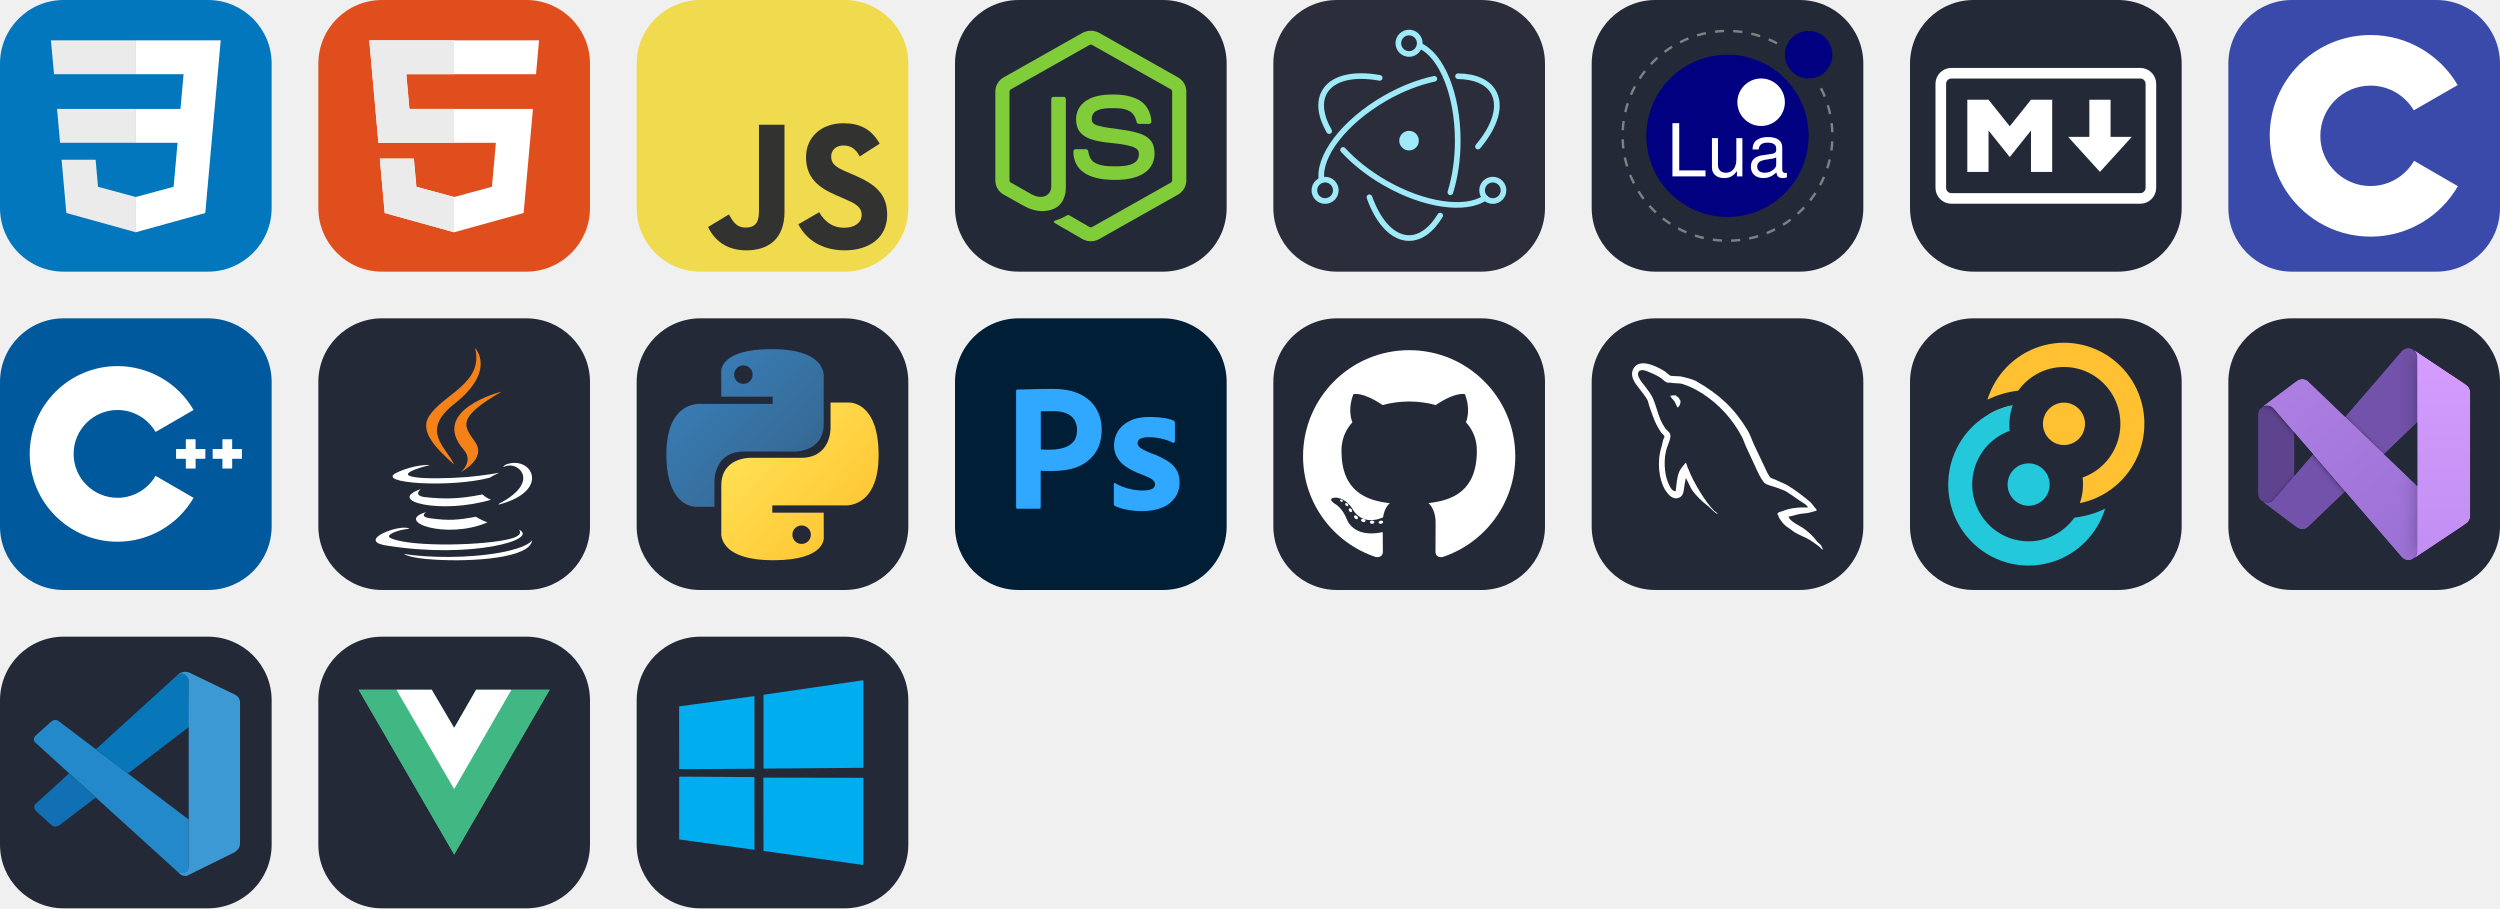
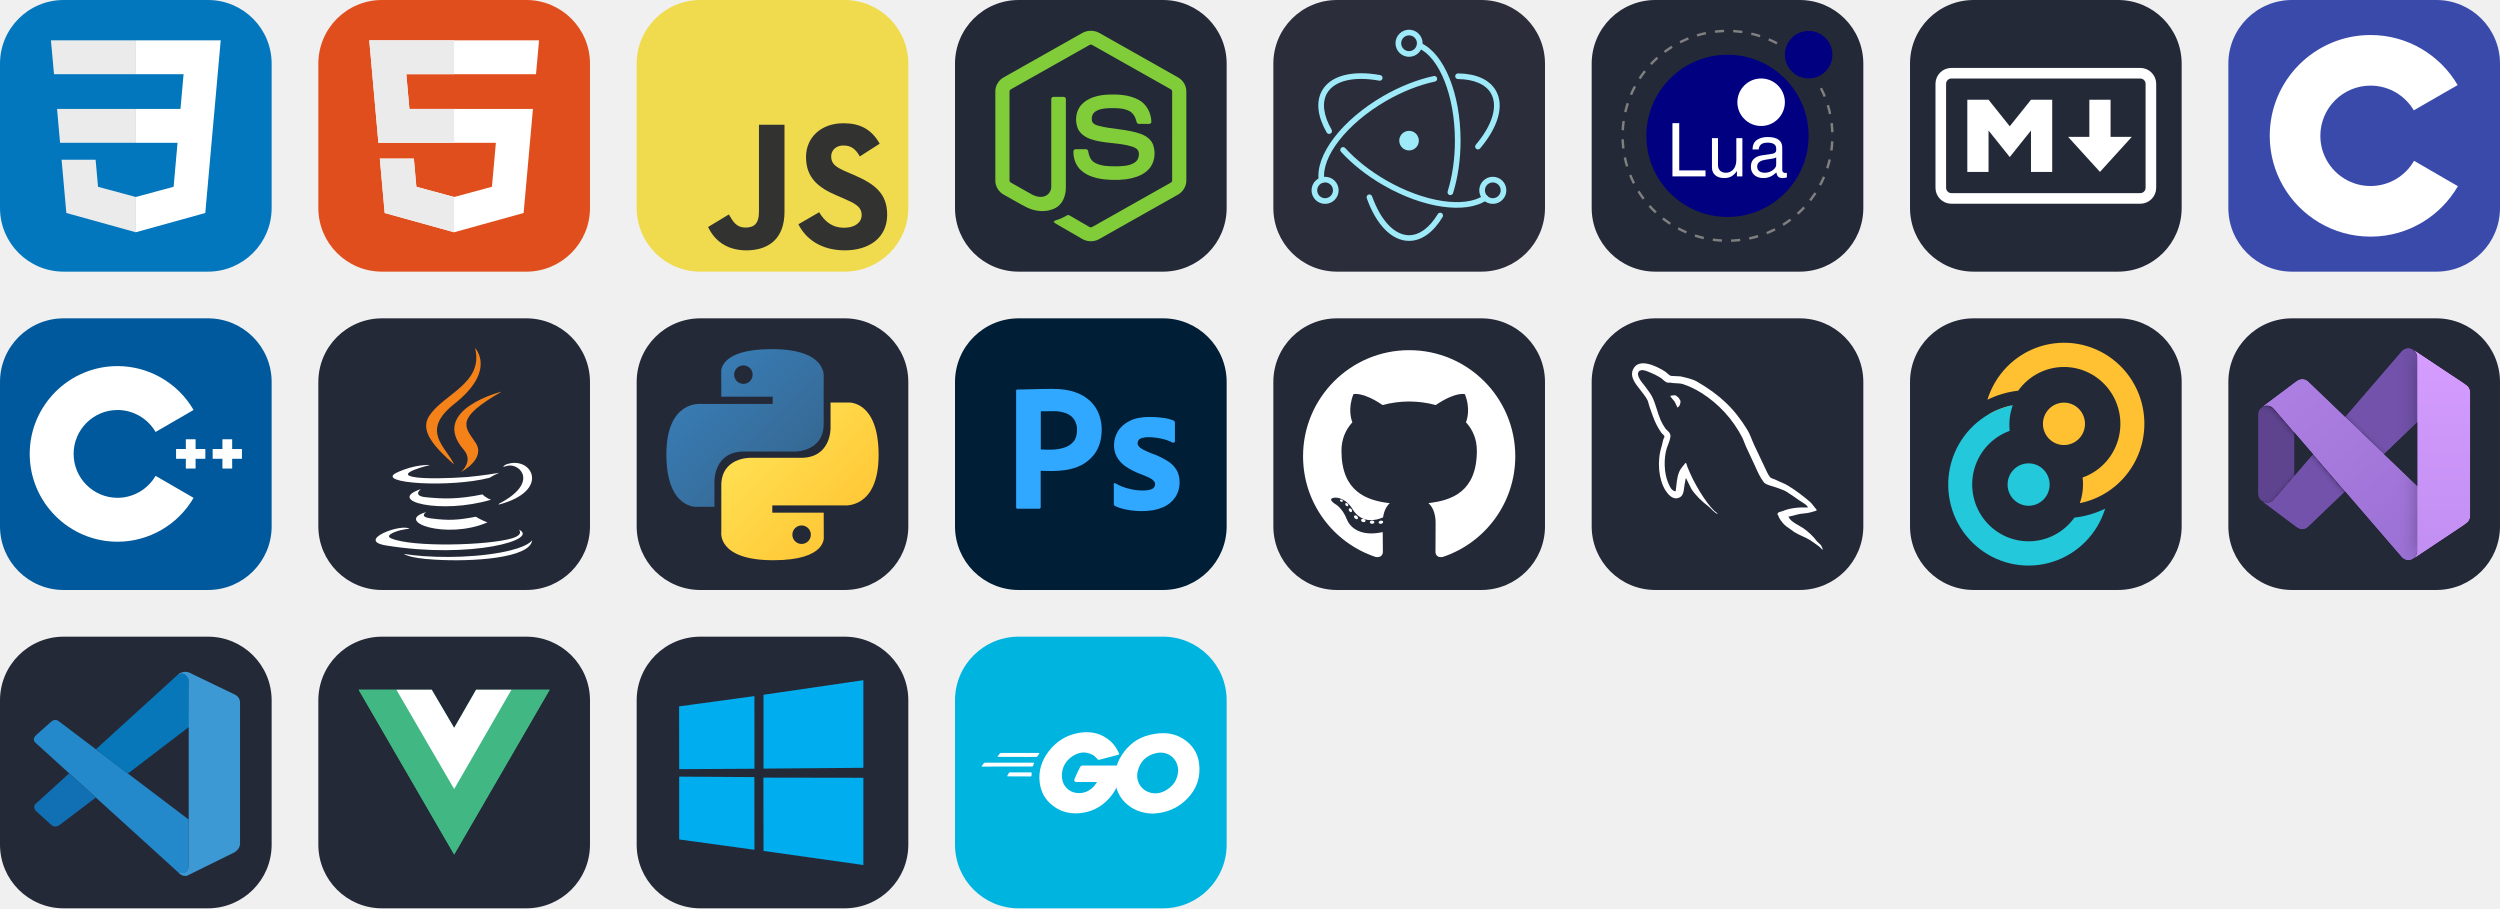
<svg xmlns="http://www.w3.org/2000/svg" width="441.75" height="160.5" viewBox="0 0 2356 856" fill="none" version="1.1">
  <g transform="translate(0, 0)">
    <svg width="256" height="256" viewBox="0 0 256 256" fill="none">
      <rect width="256" height="256" rx="60" fill="#0277BD" />
      <path d="M53.753 102.651L56.615 134.593H128.096V102.651H53.753Z" fill="#EBEBEB" />
      <path d="M128.095 38H127.985H48L50.904 69.942H128.095V38Z" fill="#EBEBEB" />
      <path d="M128.095 218.841V185.608L127.955 185.645L92.381 176.04L90.107 150.564H72.821H58.042L62.517 200.718L127.948 218.882L128.095 218.841Z" fill="#EBEBEB" />
      <path d="M167.318 134.593L163.61 176.019L127.985 185.635V218.866L193.468 200.718L193.948 195.321L201.454 111.229L202.233 102.651L208 38H127.985V69.942H172.994L170.088 102.651H127.985V134.593H167.318Z" fill="white" />
    </svg>
  </g>
  <g transform="translate(300, 0)">
    <svg width="256" height="256" fill="none" viewBox="0 0 256 256">
      <rect width="256" height="256" fill="#E14E1D" rx="60" />
      <path fill="#fff" d="M48 38L56.61 134.593H167.32L163.605 176.023L127.959 185.661L92.38 176.037L90.001 149.435H57.939L62.524 200.716L127.951 218.888L193.461 200.716L202.244 102.655H85.824L82.901 69.945H205.041H205.139L208 38H48Z" />
      <path fill="#EBEBEB" d="M128 38H48L56.61 134.593H128V102.655H85.824L82.901 69.945H128V38Z" />
      <path fill="#EBEBEB" d="M128 185.647L127.959 185.661L92.38 176.037L90.001 149.435H57.939L62.524 200.716L127.951 218.888L128 218.874V185.647Z" />
    </svg>
  </g>
  <g transform="translate(600, 0)">
    <svg width="256" height="256" viewBox="0 0 256 256" fill="none">
      <rect width="256" height="256" rx="60" fill="#F0DB4F" />
      <path d="M67.312 213.932L86.903 202.076C90.682 208.777 94.12 214.447 102.367 214.447C110.272 214.447 115.256 211.355 115.256 199.327V117.529H139.314V199.667C139.314 224.584 124.708 235.926 103.398 235.926C84.153 235.926 72.982 225.959 67.311 213.93" fill="#323330" />
      <path d="M152.381 211.354L171.969 200.013C177.126 208.434 183.828 214.62 195.684 214.62C205.653 214.62 212.009 209.636 212.009 202.762C212.009 194.514 205.479 191.592 194.481 186.782L188.468 184.203C171.111 176.815 159.597 167.535 159.597 147.945C159.597 129.901 173.345 116.153 194.826 116.153C210.12 116.153 221.118 121.481 229.022 135.4L210.291 147.429C206.166 140.04 201.7 137.119 194.826 137.119C187.78 137.119 183.312 141.587 183.312 147.429C183.312 154.646 187.78 157.568 198.09 162.037L204.104 164.614C224.553 173.379 236.067 182.313 236.067 202.418C236.067 224.072 219.055 235.928 196.2 235.928C173.861 235.928 159.426 225.274 152.381 211.354" fill="#323330" />
    </svg>
  </g>
  <g transform="translate(900, 0)">
    <svg width="256" height="256" fill="none" viewBox="0 0 256 256">
      <rect width="256" height="256" fill="#242938" rx="60" />
      <path fill="#81CD39" d="M119.878 31.116C124.797 28.301 131.203 28.288 136.117 31.116C160.839 45.086 185.569 59.033 210.287 73.011C214.937 75.63 218.046 80.804 217.999 86.161V170.206C218.034 175.785 214.617 181.083 209.712 183.642C185.071 197.535 160.442 211.444 135.805 225.337C130.786 228.207 124.251 227.986 119.387 224.88C112 220.598 104.6 216.336 97.212 212.058C95.702 211.158 94 210.442 92.934 208.978C93.877 207.708 95.562 207.55 96.931 206.995C100.014 206.014 102.847 204.44 105.679 202.913C106.396 202.423 107.27 202.611 107.957 203.049C114.274 206.671 120.536 210.399 126.874 213.986C128.226 214.767 129.595 213.73 130.751 213.086C154.931 199.419 179.141 185.805 203.318 172.134C204.214 171.703 204.709 170.752 204.636 169.771C204.653 142.046 204.64 114.317 204.645 86.592C204.747 85.478 204.103 84.455 203.096 83.999C178.541 70.17 153.997 56.321 129.446 42.488C128.575 41.889 127.426 41.888 126.554 42.484C102.002 56.321 77.464 70.183 52.912 84.011C51.909 84.468 51.236 85.475 51.355 86.592C51.36 114.317 51.355 142.046 51.355 169.775C51.268 170.756 51.801 171.687 52.691 172.109C59.242 175.824 65.802 179.513 72.358 183.216C76.052 185.203 80.586 186.385 84.656 184.862C88.246 183.574 90.763 179.909 90.695 176.097C90.729 148.534 90.678 120.967 90.72 93.408C90.631 92.184 91.791 91.173 92.981 91.288C96.129 91.267 99.281 91.246 102.429 91.297C103.743 91.267 104.647 92.585 104.485 93.817C104.472 121.555 104.519 149.293 104.464 177.03C104.472 184.423 101.435 192.467 94.597 196.084C86.174 200.447 75.762 199.522 67.44 195.338C60.236 191.742 53.36 187.498 46.284 183.646C41.366 181.101 37.966 175.782 38.001 170.207V86.161C37.949 80.693 41.182 75.425 45.976 72.844C70.613 58.941 95.246 45.026 119.878 31.116Z" />
      <path fill="#81CD39" d="M141.372 89.335C152.117 88.643 163.62 88.925 173.289 94.219C180.776 98.275 184.926 106.789 185.058 115.106C184.849 116.227 183.676 116.846 182.605 116.769C179.488 116.765 176.369 116.812 173.252 116.748C171.929 116.799 171.161 115.58 170.995 114.411C170.099 110.431 167.928 106.49 164.183 104.57C158.433 101.692 151.767 101.837 145.497 101.897C140.92 102.139 135.998 102.536 132.12 105.227C129.143 107.266 128.239 111.382 129.301 114.697C130.303 117.077 133.05 117.845 135.299 118.553C148.248 121.94 161.97 121.602 174.672 126.059C179.931 127.876 185.075 131.409 186.875 136.915C189.23 144.295 188.198 153.115 182.947 159.039C178.689 163.914 172.488 166.568 166.303 168.009C158.075 169.844 149.536 169.891 141.18 169.076C133.323 168.18 125.146 166.116 119.081 160.763C113.894 156.259 111.361 149.241 111.612 142.469C111.672 141.325 112.811 140.527 113.907 140.621C117.046 140.596 120.186 140.587 123.325 140.626C124.58 140.536 125.509 141.62 125.574 142.802C126.152 146.593 127.577 150.573 130.884 152.82C137.264 156.937 145.271 156.655 152.577 156.77C158.63 156.502 165.425 156.421 170.364 152.42C172.97 150.138 173.742 146.32 173.038 143.036C172.275 140.263 169.374 138.971 166.883 138.126C154.1 134.083 140.224 135.55 127.565 130.977C122.425 129.161 117.455 125.727 115.481 120.447C112.726 112.974 113.988 103.73 119.789 98.006C125.445 92.312 133.609 90.119 141.372 89.335V89.335" />
    </svg>
  </g>
  <g transform="translate(1200, 0)">
    <svg width="256" height="256" fill="none" viewBox="0 0 256 256">
      <rect width="256" height="256" fill="#2B2E3A" rx="60" />
      <path fill="#9FEAF9" d="M100.768 70.772C74.763 66.036 54.201 70.993 46.006 85.187C39.891 95.779 41.639 109.822 50.246 124.833C50.416 125.145 50.646 125.419 50.924 125.641C51.202 125.862 51.52 126.026 51.862 126.123C52.204 126.219 52.561 126.247 52.914 126.203C53.266 126.16 53.606 126.047 53.914 125.87C54.222 125.693 54.492 125.457 54.708 125.175C54.923 124.892 55.08 124.57 55.169 124.226C55.258 123.883 55.278 123.525 55.227 123.173C55.176 122.822 55.055 122.484 54.872 122.18C47.12 108.658 45.611 96.539 50.625 87.854C57.433 76.063 75.773 71.641 99.812 76.019C100.503 76.134 101.211 75.973 101.784 75.57C102.357 75.167 102.748 74.555 102.874 73.866C102.999 73.177 102.849 72.467 102.455 71.888C102.061 71.309 101.455 70.908 100.768 70.772V70.772ZM63.769 143.079C74.284 154.634 87.945 165.473 103.525 174.467C141.248 196.247 181.408 202.068 201.2 188.573C201.496 188.379 201.75 188.127 201.948 187.833C202.146 187.54 202.283 187.209 202.352 186.862C202.421 186.515 202.42 186.157 202.349 185.81C202.278 185.463 202.139 185.134 201.939 184.841C201.74 184.548 201.484 184.298 201.187 184.106C200.89 183.913 200.557 183.782 200.208 183.719C199.86 183.656 199.502 183.663 199.157 183.74C198.811 183.817 198.484 183.962 198.195 184.167C180.481 196.245 142.333 190.715 106.192 169.849C91.078 161.123 77.849 150.627 67.714 139.489C67.479 139.228 67.194 139.017 66.877 138.866C66.56 138.716 66.216 138.63 65.865 138.613C65.514 138.595 65.164 138.648 64.833 138.766C64.503 138.885 64.199 139.067 63.94 139.304C63.68 139.54 63.469 139.825 63.32 140.143C63.171 140.461 63.086 140.805 63.07 141.156C63.054 141.507 63.108 141.857 63.228 142.187C63.348 142.517 63.532 142.82 63.769 143.079V143.079Z" />
      <path fill="#9FEAF9" d="M194.886 139.835C211.914 119.719 217.859 99.487 209.681 85.323C203.664 74.9 190.943 69.397 174.036 69.177C173.335 69.178 172.663 69.455 172.165 69.947C171.667 70.44 171.382 71.109 171.373 71.809C171.364 72.51 171.631 73.186 172.116 73.692C172.602 74.197 173.267 74.491 173.967 74.51C189.172 74.708 200.132 79.449 205.063 87.99C211.855 99.755 206.553 117.797 190.815 136.389C190.584 136.656 190.408 136.965 190.298 137.301C190.188 137.636 190.145 137.989 190.172 138.341C190.199 138.693 190.296 139.035 190.457 139.349C190.617 139.664 190.839 139.943 191.108 140.171C191.377 140.398 191.689 140.571 192.025 140.677C192.362 140.784 192.716 140.823 193.067 140.791C193.418 140.76 193.76 140.66 194.072 140.495C194.385 140.331 194.661 140.107 194.886 139.835V139.835ZM151.125 71.66C135.729 74.959 119.341 81.409 103.603 90.495C64.661 112.978 39.258 146.131 42.786 170.17C42.833 170.52 42.949 170.857 43.127 171.161C43.306 171.466 43.542 171.732 43.824 171.945C44.106 172.157 44.428 172.311 44.77 172.399C45.112 172.486 45.468 172.505 45.817 172.453C46.166 172.402 46.502 172.282 46.804 172.1C47.106 171.918 47.37 171.678 47.579 171.393C47.788 171.109 47.938 170.786 48.021 170.443C48.104 170.1 48.118 169.744 48.063 169.395C44.93 148.051 69.01 116.626 106.27 95.114C121.537 86.299 137.405 80.054 152.242 76.875C152.589 76.807 152.919 76.67 153.213 76.472C153.507 76.275 153.759 76.021 153.953 75.726C154.148 75.43 154.282 75.099 154.347 74.751C154.413 74.403 154.408 74.046 154.334 73.7C154.26 73.354 154.118 73.026 153.916 72.735C153.713 72.445 153.456 72.197 153.157 72.007C152.858 71.818 152.525 71.689 152.176 71.629C151.827 71.57 151.47 71.58 151.125 71.66Z" />
      <path fill="#9FEAF9" d="M88.036 186.835C96.94 211.695 111.505 227.002 127.883 227.002C139.828 227.002 150.879 218.859 159.497 204.524C159.684 204.224 159.808 203.889 159.865 203.54C159.921 203.191 159.907 202.835 159.824 202.491C159.741 202.147 159.591 201.824 159.381 201.539C159.172 201.254 158.909 201.013 158.606 200.831C158.303 200.649 157.966 200.529 157.617 200.478C157.267 200.427 156.91 200.446 156.568 200.534C156.226 200.622 155.904 200.777 155.622 200.99C155.34 201.203 155.104 201.471 154.926 201.776C147.181 214.659 137.668 221.668 127.883 221.668C114.278 221.668 101.287 208.016 93.058 185.038C92.945 184.702 92.767 184.391 92.532 184.125C92.298 183.858 92.013 183.641 91.694 183.486C91.375 183.331 91.028 183.241 90.673 183.222C90.319 183.203 89.965 183.255 89.63 183.374C89.296 183.494 88.99 183.679 88.728 183.918C88.466 184.158 88.255 184.448 88.106 184.77C87.958 185.092 87.876 185.441 87.864 185.795C87.852 186.15 87.911 186.504 88.037 186.835H88.036ZM169.358 181.972C173.968 167.244 176.443 150.254 176.443 132.549C176.443 88.37 160.98 50.286 138.956 40.507C138.313 40.238 137.589 40.231 136.941 40.489C136.293 40.746 135.771 41.247 135.488 41.885C135.205 42.522 135.183 43.245 135.427 43.899C135.671 44.553 136.161 45.085 136.792 45.381C156.435 54.104 171.109 90.247 171.109 132.549C171.109 149.726 168.712 166.179 164.269 180.379C164.159 180.715 164.116 181.069 164.144 181.422C164.172 181.774 164.269 182.117 164.431 182.432C164.592 182.746 164.815 183.025 165.085 183.253C165.356 183.48 165.669 183.652 166.006 183.757C166.343 183.863 166.698 183.9 167.05 183.867C167.402 183.835 167.744 183.732 168.056 183.566C168.368 183.4 168.644 183.174 168.867 182.9C169.091 182.626 169.258 182.311 169.359 181.972H169.358ZM219.582 179.36C219.582 172.311 213.868 166.597 206.819 166.597C199.77 166.597 194.056 172.311 194.056 179.36C194.056 186.409 199.77 192.123 206.819 192.123C213.868 192.123 219.582 186.409 219.582 179.36ZM214.249 179.36C214.249 180.336 214.057 181.302 213.683 182.203C213.31 183.105 212.763 183.924 212.073 184.614C211.383 185.304 210.564 185.851 209.662 186.225C208.761 186.598 207.795 186.79 206.819 186.79C205.843 186.79 204.877 186.598 203.976 186.225C203.074 185.851 202.255 185.304 201.565 184.614C200.875 183.924 200.328 183.105 199.955 182.203C199.581 181.302 199.389 180.336 199.389 179.36C199.389 177.39 200.172 175.5 201.565 174.106C202.959 172.713 204.848 171.93 206.819 171.93C208.79 171.93 210.679 172.713 212.073 174.106C213.466 175.5 214.249 177.39 214.249 179.36ZM48.763 192.123C55.813 192.123 61.527 186.409 61.527 179.36C61.527 172.311 55.812 166.597 48.763 166.597C41.715 166.597 36 172.311 36 179.36C36 186.409 41.715 192.123 48.763 192.123ZM48.763 186.79C46.792 186.79 44.903 186.007 43.509 184.614C42.116 183.221 41.333 181.331 41.333 179.36C41.333 177.39 42.116 175.5 43.509 174.106C44.903 172.713 46.792 171.93 48.763 171.93C50.734 171.93 52.623 172.713 54.017 174.106C55.41 175.5 56.193 177.39 56.193 179.36C56.193 181.331 55.41 183.221 54.017 184.614C52.623 186.007 50.734 186.79 48.763 186.79V186.79Z" />
      <path fill="#9FEAF9" d="M127.883 53.526C134.932 53.526 140.646 47.812 140.646 40.763C140.646 33.714 134.932 28 127.883 28C120.834 28 115.12 33.714 115.12 40.763C115.12 47.812 120.834 53.526 127.883 53.526V53.526ZM127.883 48.193C125.912 48.193 124.023 47.41 122.629 46.017C121.236 44.623 120.453 42.734 120.453 40.763C120.453 38.792 121.236 36.903 122.629 35.509C124.023 34.116 125.912 33.333 127.883 33.333C129.854 33.333 131.743 34.116 133.137 35.509C134.53 36.903 135.313 38.792 135.313 40.763C135.313 42.734 134.53 44.623 133.137 46.017C131.743 47.41 129.854 48.193 127.883 48.193V48.193ZM129.832 141.575C124.847 142.652 119.936 139.484 118.857 134.499C118.34 132.105 118.795 129.604 120.122 127.546C121.449 125.488 123.539 124.041 125.933 123.523C130.918 122.446 135.829 125.614 136.909 130.599C137.986 135.584 134.818 140.496 129.832 141.575Z" />
    </svg>
  </g>
  <g transform="translate(1500, 0)">
    <svg width="256" height="256" fill="none" viewBox="0 0 256 256">
      <rect width="256" height="256" fill="#242938" rx="60" />
      <g clip-path="url(#clip0_101_404)">
        <path fill="navy" d="M204.453 128.02C204.453 85.824 170.195 51.57 128 51.57C85.805 51.57 51.547 85.824 51.547 128.02C51.547 170.219 85.805 204.473 128 204.473C170.195 204.473 204.453 170.219 204.453 128.02Z" />
        <path fill="#fff" d="M182.066 96.344C182.066 83.988 172.035 73.957 159.68 73.957C147.324 73.957 137.293 83.988 137.293 96.344C137.293 108.695 147.324 118.73 159.68 118.73C172.035 118.73 182.066 108.695 182.066 96.344Z" />
        <path fill="navy" d="M226.84 51.547C226.84 39.191 216.809 29.16 204.453 29.16C192.098 29.16 182.066 39.191 182.066 51.547C182.066 63.902 192.098 73.934 204.453 73.934C216.809 73.934 226.84 63.926 226.84 51.547Z" />
        <path fill="#fff" d="M82.508 160.586H107.281V166.227H76.109V116.066H82.508V160.586Z" />
        <path fill="#fff" d="M136.871 166.227V161.199C133.492 165.953 130.133 167.809 124.832 167.809C117.82 167.809 113.344 163.965 113.344 157.969V130.176H119.047V155.707C119.047 160.039 121.937 162.805 126.48 162.805C132.457 162.805 136.32 157.988 136.32 150.617V130.176H142.023V166.227H136.871Z" />
        <path fill="#fff" d="M183.945 167.199C182.086 167.684 181.199 167.809 180.016 167.809C176.301 167.809 174.504 166.164 174.102 162.508C170.047 166.227 166.395 167.809 161.855 167.809C154.566 167.809 150.027 163.691 150.027 157.145C150.027 152.457 152.16 149.227 156.363 147.516C158.559 146.629 159.805 146.352 167.914 145.316C172.457 144.77 173.891 143.734 173.891 141.328V139.805C173.891 136.363 171 134.441 165.848 134.441C160.48 134.441 157.863 136.426 157.379 140.84H151.59C151.738 137.27 152.414 135.203 154.062 133.344C156.469 130.66 160.797 129.141 166.035 129.141C174.906 129.141 179.594 132.582 179.594 138.98V160.188C179.594 161.98 180.691 163.016 182.699 163.016C183.035 163.016 183.313 163.016 183.945 162.867V167.199ZM173.891 148.402C171.969 149.289 170.723 149.562 164.664 150.387C158.539 151.273 155.984 153.215 155.984 156.996C155.984 160.652 158.602 162.785 163.078 162.785C166.457 162.785 169.266 161.684 171.613 159.551C173.32 157.969 173.891 156.809 173.891 154.863V148.402Z" />
        <path stroke="gray" stroke-dasharray="8.63 8.63" stroke-miterlimit="10" stroke-width="2.294" d="M216.09 83.121C223.164 97.019 226.859 112.394 226.859 128C226.859 182.574 182.574 226.859 128 226.859C73.426 226.859 29.141 182.574 29.141 128C29.141 73.426 73.426 29.141 128 29.141C145.551 29.141 162.762 33.809 177.883 42.637" />
      </g>
      <defs>
        <clipPath id="clip0_101_404">
          <rect width="200" height="200" fill="#fff" transform="translate(28 28)" />
        </clipPath>
      </defs>
    </svg>
  </g>
  <g transform="translate(1800, 0)">
    <svg width="256" height="256" fill="none" viewBox="0 0 256 256">
      <rect width="256" height="256" fill="#242938" rx="60" />
      <path stroke="#fff" stroke-width="10" d="M217 69H39C33.477 69 29 73.477 29 79V177C29 182.523 33.477 187 39 187H217C222.523 187 227 182.523 227 177V79C227 73.477 222.523 69 217 69Z" />
      <path fill="#fff" d="M54 162V94H74L94 119L114 94H134V162H114V123L94 148L74 123V162H54ZM179 162L149 129H169V94H189V129H209L179 162Z" />
    </svg>
  </g>
  <g transform="translate(2100, 0)">
    <svg width="256" height="256" viewBox="0 0 256 256" fill="none">
      <rect width="256" height="256" rx="60" fill="#394AAB" />
      <path d="M134.001 33C169.144 33 199.828 52.086 216.262 80.456L216.102 80.183L174.753 103.991C166.607 90.198 151.672 80.889 134.54 80.698L134.001 80.695C107.875 80.695 86.695 101.874 86.695 127.999C86.695 136.543 88.972 144.552 92.933 151.469C101.088 165.704 116.416 175.306 134.001 175.306C151.693 175.306 167.109 165.582 175.222 151.195L175.025 151.54L216.311 175.458C200.057 203.588 169.794 222.615 135.059 222.994L134.001 223C98.746 223 67.975 203.796 51.582 175.276C43.579 161.353 39 145.212 39 127.999C39 75.533 81.532 33 134.001 33Z" fill="white" />
    </svg>
  </g>
  <g transform="translate(0, 300)">
    <svg width="256" height="256" fill="none" viewBox="0 0 256 256">
      <rect width="256" height="256" fill="#00599C" rx="60" />
      <path fill="#fff" d="M110.759 210.517C65.125 210.517 28 173.392 28 127.759C28 82.125 65.125 45 110.759 45C140.204 45 167.667 60.846 182.427 86.353L146.611 107.079C139.224 94.311 125.485 86.379 110.759 86.379C87.942 86.379 69.379 104.942 69.379 127.759C69.379 150.575 87.942 169.138 110.759 169.138C125.486 169.138 139.225 161.206 146.613 148.436L182.429 169.161C167.669 194.671 140.206 210.517 110.759 210.517Z" />
      <path fill="#fff" d="M193.517 123.161H184.321V113.965H175.127V123.161H165.931V132.356H175.127V141.552H184.321V132.356H193.517V123.161Z" />
      <path fill="#fff" d="M228 123.161H218.804V113.965H209.61V123.161H200.414V132.356H209.61V141.552H218.804V132.356H228V123.161Z" />
    </svg>
  </g>
  <g transform="translate(300, 300)">
    <svg width="256" height="256" fill="none" viewBox="0 0 256 256">
      <rect width="256" height="256" fill="#242938" rx="60" />
      <path fill="#fff" d="M101.634 182.619C101.634 182.619 93.955 187.293 106.979 188.63C122.707 190.634 131.023 190.299 148.386 186.962C148.386 186.962 153.06 189.971 159.406 192.306C120.331 209.002 70.909 191.304 101.634 182.619ZM96.625 160.914C96.625 160.914 88.275 167.26 101.299 168.593C118.327 170.262 131.69 170.597 154.732 165.926C154.732 165.926 157.741 169.267 162.747 170.936C115.664 184.961 62.898 172.269 96.625 160.917V160.914ZM188.795 198.984C188.795 198.984 194.471 203.658 182.449 207.334C160.073 214.012 88.61 216.019 68.573 207.334C61.564 204.325 74.92 199.982 79.259 199.319C83.601 198.317 85.937 198.317 85.937 198.317C78.257 192.973 34.842 209.337 63.896 214.046C143.709 227.073 209.499 208.37 188.792 199.018L188.795 198.984ZM105.307 138.203C105.307 138.203 68.905 146.888 92.279 149.89C102.298 151.223 122 150.892 140.368 149.555C155.396 148.221 170.458 145.548 170.458 145.548C170.458 145.548 165.113 147.886 161.441 150.222C124.342 159.915 53.211 155.573 73.583 145.554C90.953 137.204 105.307 138.203 105.307 138.203V138.203ZM170.423 174.604C207.83 155.234 190.46 136.534 178.438 138.873C175.429 139.54 174.096 140.207 174.096 140.207C174.096 140.207 175.097 138.203 177.436 137.54C201.145 129.19 219.849 162.586 169.757 175.61C169.757 175.61 170.092 175.275 170.423 174.608V174.604ZM108.979 227.364C145.046 229.703 200.147 226.03 201.484 208.995C201.484 208.995 198.817 215.673 171.764 220.683C141.042 226.359 102.968 225.692 80.596 222.016C80.596 222.016 85.27 226.023 108.982 227.36L108.979 227.364Z" />
      <path fill="#F58219" d="M147.685 28C147.685 28 168.389 49.039 127.983 80.759C95.589 106.472 120.632 121.168 127.983 137.861C108.948 120.833 95.261 105.802 104.606 91.776C118.331 71.083 156.062 61.064 147.685 28ZM137 123.842C146.683 134.862 134.333 144.881 134.333 144.881C134.333 144.881 159.044 132.195 147.692 116.494C137.338 101.466 129.324 94.118 172.738 69.069C172.738 69.069 104.278 86.097 137.007 123.835L137 123.842Z" />
    </svg>
  </g>
  <g transform="translate(600, 300)">
    <svg width="256" height="256" fill="none" viewBox="0 0 256 256">
      <rect width="256" height="256" fill="#242938" rx="60" />
      <path fill="url(#paint0_linear_2_47)" d="M127.279 29C76.507 29 79.677 51.018 79.677 51.018L79.734 73.828H128.185V80.677H60.489C60.489 80.677 28 76.993 28 128.222C28 179.452 56.357 177.636 56.357 177.636H73.281V153.863C73.281 153.863 72.369 125.506 101.186 125.506H149.24C149.24 125.506 176.239 125.942 176.239 99.412V55.546C176.239 55.546 180.338 29 127.279 29ZM100.563 44.339C105.384 44.339 109.28 48.235 109.28 53.056C109.28 57.876 105.384 61.772 100.563 61.772C95.743 61.772 91.847 57.876 91.847 53.056C91.847 48.235 95.743 44.339 100.563 44.339Z" />
      <path fill="url(#paint1_linear_2_47)" d="M128.721 227.958C179.493 227.958 176.323 205.941 176.323 205.941L176.266 183.13H127.815V176.281H195.511C195.511 176.281 228 179.966 228 128.736C228 77.506 199.643 79.323 199.643 79.323H182.719V103.096C182.719 103.096 183.631 131.453 154.814 131.453H106.76C106.76 131.453 79.761 131.016 79.761 157.546V201.412C79.761 201.412 75.662 227.958 128.721 227.958ZM155.437 212.619C150.616 212.619 146.72 208.723 146.72 203.903C146.72 199.082 150.616 195.186 155.437 195.186C160.257 195.186 164.154 199.082 164.154 203.903C164.154 208.723 160.257 212.619 155.437 212.619Z" />
      <defs>
        <linearGradient id="paint0_linear_2_47" x1="47.22" x2="146.333" y1="46.896" y2="145.02" gradientUnits="userSpaceOnUse">
          <stop stop-color="#387EB8" />
          <stop offset="1" stop-color="#366994" />
        </linearGradient>
        <linearGradient id="paint1_linear_2_47" x1="108.056" x2="214.492" y1="109.905" y2="210.522" gradientUnits="userSpaceOnUse">
          <stop stop-color="#FFE052" />
          <stop offset="1" stop-color="#FFC331" />
        </linearGradient>
      </defs>
    </svg>
  </g>
  <g transform="translate(900, 300)">
    <svg width="256" height="256" fill="none" viewBox="0 0 256 256">
      <rect width="256" height="256" fill="#001E36" rx="60" />
      <path fill="#31A8FF" d="M57.6 178.04V68.28C57.6 67.533 57.92 67.107 58.667 67.107C60.48 67.107 62.187 67.107 64.64 67C67.2 66.893 69.867 66.893 72.747 66.787C75.627 66.68 78.72 66.68 82.027 66.573C85.333 66.467 88.533 66.467 91.733 66.467C100.48 66.467 107.733 67.533 113.707 69.773C119.04 71.587 123.947 74.573 128 78.52C131.413 81.933 134.08 86.093 135.787 90.68C137.387 95.16 138.24 99.747 138.24 104.547C138.24 113.72 136.107 121.293 131.84 127.267C127.573 133.24 121.6 137.72 114.667 140.28C107.413 142.947 99.413 143.907 90.667 143.907C88.107 143.907 86.4 143.907 85.333 143.8C84.267 143.693 82.773 143.693 80.747 143.693V177.933C80.853 178.68 80.32 179.32 79.573 179.427C79.467 179.427 79.36 179.427 79.147 179.427H58.88C58.027 179.427 57.6 179 57.6 178.04ZM80.853 87.693V123.533C82.347 123.64 83.733 123.747 85.013 123.747H90.667C94.827 123.747 98.987 123.107 102.933 121.827C106.347 120.867 109.333 118.84 111.68 116.173C113.92 113.507 114.987 109.88 114.987 105.187C115.093 101.88 114.24 98.573 112.533 95.693C110.72 92.92 108.16 90.787 105.067 89.613C101.12 88.013 96.853 87.373 92.48 87.48C89.707 87.48 87.253 87.48 85.227 87.587C83.093 87.48 81.6 87.587 80.853 87.693Z" />
      <path fill="#31A8FF" d="M204.8 117.027C201.6 115.32 198.187 114.147 194.56 113.4C190.613 112.547 186.667 112.013 182.613 112.013C180.48 111.907 178.24 112.227 176.213 112.76C174.827 113.08 173.653 113.827 172.907 114.893C172.373 115.747 172.053 116.813 172.053 117.773C172.053 118.733 172.48 119.693 173.12 120.547C174.08 121.72 175.36 122.68 176.747 123.427C179.2 124.707 181.76 125.88 184.32 126.947C190.08 128.867 195.627 131.533 200.747 134.733C204.267 136.973 207.147 139.96 209.173 143.587C210.88 147 211.733 150.733 211.627 154.573C211.733 159.587 210.24 164.6 207.467 168.76C204.48 173.027 200.32 176.333 195.52 178.253C190.293 180.493 183.893 181.667 176.213 181.667C171.307 181.667 166.507 181.24 161.707 180.28C157.973 179.64 154.24 178.467 150.827 176.867C150.08 176.44 149.547 175.693 149.653 174.84V156.28C149.653 155.96 149.76 155.533 150.08 155.32C150.4 155.107 150.72 155.213 151.04 155.427C155.2 157.88 159.573 159.587 164.267 160.653C168.32 161.72 172.587 162.253 176.853 162.253C180.907 162.253 183.787 161.72 185.707 160.76C187.413 160.013 188.587 158.2 188.587 156.28C188.587 154.787 187.733 153.4 186.027 152.013C184.32 150.627 180.8 149.027 175.573 147C170.133 145.08 165.12 142.52 160.427 139.32C157.12 136.973 154.347 133.88 152.32 130.253C150.613 126.84 149.76 123.107 149.867 119.373C149.867 114.787 151.147 110.413 153.493 106.467C156.16 102.2 160.107 98.787 164.693 96.653C169.707 94.093 176 92.92 183.573 92.92C187.947 92.92 192.427 93.24 196.8 93.88C200 94.307 203.093 95.16 205.973 96.333C206.4 96.44 206.827 96.867 207.04 97.293C207.147 97.72 207.253 98.147 207.253 98.573V115.96C207.253 116.387 207.04 116.813 206.72 117.027C205.76 117.24 205.227 117.24 204.8 117.027Z" />
    </svg>
  </g>
  <g transform="translate(1200, 300)">
    <svg width="256" height="256" viewBox="0 0 256 256" fill="none">
      <rect width="256" height="256" rx="60" fill="#242938" />
      <path d="M128.001 30C72.779 30 28 74.771 28 130.001C28 174.184 56.653 211.668 96.387 224.891C101.384 225.817 103.219 222.722 103.219 220.081C103.219 217.696 103.126 209.819 103.083 201.463C75.263 207.512 69.393 189.664 69.393 189.664C64.844 178.105 58.289 175.032 58.289 175.032C49.216 168.825 58.973 168.953 58.973 168.953C69.015 169.658 74.303 179.258 74.303 179.258C83.222 194.546 97.697 190.126 103.403 187.571C104.301 181.107 106.892 176.696 109.752 174.199C87.54 171.67 64.191 163.095 64.191 124.778C64.191 113.86 68.098 104.939 74.495 97.936C73.456 95.418 70.034 85.246 75.463 71.472C75.463 71.472 83.861 68.784 102.971 81.723C110.948 79.507 119.502 78.396 128.001 78.358C136.499 78.396 145.061 79.507 153.052 81.723C172.139 68.784 180.525 71.472 180.525 71.472C185.968 85.246 182.544 95.418 181.505 97.936C187.917 104.939 191.797 113.86 191.797 124.778C191.797 163.187 168.403 171.644 146.135 174.119C149.722 177.223 152.918 183.308 152.918 192.638C152.918 206.018 152.802 216.787 152.802 220.081C152.802 222.742 154.602 225.86 159.671 224.878C199.383 211.64 228 174.169 228 130.001C228 74.771 183.227 30 128.001 30ZM65.454 172.453C65.233 172.95 64.452 173.099 63.74 172.758C63.014 172.432 62.607 171.754 62.842 171.256C63.057 170.744 63.841 170.602 64.564 170.945C65.291 171.271 65.705 171.955 65.454 172.453ZM70.373 176.842C69.896 177.285 68.963 177.079 68.331 176.38C67.677 175.683 67.554 174.751 68.038 174.302C68.529 173.86 69.434 174.067 70.089 174.764C70.743 175.47 70.871 176.395 70.373 176.842ZM73.747 182.458C73.134 182.884 72.132 182.485 71.513 181.595C70.9 180.706 70.9 179.64 71.526 179.212C72.147 178.785 73.134 179.169 73.762 180.052C74.373 180.956 74.373 182.023 73.747 182.458ZM79.454 188.962C78.906 189.566 77.739 189.404 76.884 188.579C76.01 187.773 75.766 186.629 76.316 186.024C76.871 185.418 78.045 185.589 78.906 186.407C79.774 187.211 80.039 188.364 79.454 188.962ZM86.83 191.157C86.588 191.941 85.464 192.297 84.331 191.964C83.2 191.621 82.46 190.704 82.689 189.912C82.924 189.124 84.053 188.753 85.194 189.109C86.323 189.45 87.065 190.361 86.83 191.157ZM95.224 192.089C95.252 192.913 94.292 193.597 93.103 193.612C91.907 193.639 90.94 192.971 90.927 192.16C90.927 191.327 91.866 190.65 93.061 190.63C94.251 190.607 95.224 191.269 95.224 192.089ZM103.47 191.773C103.613 192.577 102.787 193.404 101.606 193.624C100.445 193.836 99.37 193.339 99.223 192.541C99.079 191.716 99.92 190.89 101.079 190.676C102.262 190.471 103.32 190.955 103.47 191.773Z" fill="white" />
    </svg>
  </g>
  <g transform="translate(1500, 300)">
    <svg width="256" height="256" fill="none" viewBox="0 0 256 256">
      <rect width="256" height="256" fill="#242938" rx="60" />
      <g clip-path="url(#clip0_7_147)">
        <path fill="#fff" fill-rule="evenodd" d="M203.801 178.21C194.011 177.938 186.416 178.941 180.051 181.619C178.218 182.355 175.277 182.355 175.035 184.662C176.015 185.63 176.133 187.214 176.992 188.556C178.459 190.991 181.033 194.271 183.357 195.973L191.191 201.571C195.965 204.488 201.351 206.193 206.002 209.113C208.696 210.817 211.388 213.007 214.082 214.834C215.454 215.807 216.285 217.392 218 217.997V217.629C217.144 216.538 216.897 214.957 216.044 213.735L212.367 210.209C208.82 205.465 204.41 201.325 199.636 197.922C195.718 195.245 187.152 191.596 185.56 187.097L185.319 186.824C188.008 186.552 191.191 185.605 193.764 184.875C197.929 183.784 201.721 184.024 206.002 182.93L211.882 181.226V180.135C209.678 177.946 208.087 175.025 205.763 172.959C199.521 167.606 192.661 162.373 185.56 157.994C181.766 155.562 176.868 153.977 172.829 151.913C171.356 151.182 168.911 150.817 168.055 149.601C165.846 146.929 164.625 143.397 163.034 140.232L152.997 119.064C150.794 114.319 149.444 109.574 146.755 105.195C134.144 84.512 120.431 71.983 99.375 59.693C94.848 57.138 89.462 56.039 83.735 54.703L74.555 54.212C72.593 53.362 70.636 51.049 68.922 49.953C61.944 45.574 43.947 36.085 38.803 48.59C35.497 56.497 43.701 64.282 46.486 68.299C48.571 71.097 51.26 74.26 52.733 77.423C53.556 79.49 53.831 81.682 54.69 83.872C56.646 89.224 58.484 95.188 61.055 100.178C62.427 102.733 63.867 105.413 65.582 107.723C66.562 109.086 68.277 109.67 68.642 111.859C66.927 114.294 66.809 117.94 65.829 120.986C61.42 134.734 63.135 151.766 69.377 161.888C71.339 164.928 75.962 171.622 82.234 169.065C87.744 166.875 86.515 159.941 88.106 153.857C88.477 152.399 88.23 151.425 88.962 150.449V150.722L93.983 160.819C97.778 166.78 104.391 172.986 109.897 177.125C112.833 179.315 115.16 183.089 118.831 184.425V184.057H118.59C117.854 182.966 116.751 182.475 115.772 181.624C113.569 179.435 111.121 176.757 109.406 174.325C104.267 167.513 99.74 159.968 95.698 152.183C93.737 148.412 92.022 144.275 90.436 140.504C89.695 139.043 89.695 136.85 88.474 136.125C86.635 138.797 83.947 141.115 82.594 144.398C80.267 149.628 80.026 156.077 79.17 162.769C78.676 162.891 78.895 162.769 78.676 163.041C74.763 162.071 73.413 158.051 71.945 154.648C68.274 146.01 67.659 132.141 70.842 122.164C71.698 119.609 75.375 111.579 73.907 109.146C73.166 106.834 70.724 105.498 69.374 103.671C67.783 101.359 66.073 98.441 64.971 95.886C62.035 89.069 60.567 81.529 57.381 74.715C55.908 71.552 53.34 68.266 51.257 65.349C48.93 62.063 46.365 59.751 44.526 55.859C43.915 54.496 43.059 52.331 44.038 50.869C44.279 49.896 44.773 49.506 45.748 49.288C47.339 47.924 51.872 49.653 53.463 50.379C57.99 52.205 61.785 53.907 65.58 56.459C67.294 57.675 69.133 59.988 71.336 60.599H73.91C77.828 61.449 82.232 60.871 85.9 61.962C92.389 64.034 98.264 67.072 103.532 70.36C119.567 80.458 132.792 94.814 141.725 111.971C143.193 114.769 143.805 117.324 145.155 120.244C147.729 126.208 150.912 132.289 153.477 138.132C156.051 143.85 158.498 149.694 162.17 154.438C164.008 156.993 171.35 158.329 174.654 159.668C177.104 160.759 180.896 161.741 183.105 163.077C187.264 165.632 191.427 168.552 195.342 171.35C197.298 172.806 203.423 175.849 203.787 178.276L203.801 178.21ZM78.958 72.487C77.267 72.472 75.581 72.677 73.943 73.095V73.368H74.184C75.164 75.315 76.879 76.654 78.102 78.358L80.92 84.199L81.162 83.926C82.876 82.71 83.735 80.763 83.735 77.845C83 76.995 82.879 76.141 82.267 75.29C81.532 74.074 79.941 73.463 78.958 72.493V72.487Z" clip-rule="evenodd" />
      </g>
      <defs>
        <clipPath id="clip0_7_147">
          <rect width="180" height="180" fill="#fff" transform="translate(38 38)" />
        </clipPath>
      </defs>
    </svg>
  </g>
  <g transform="translate(1800, 300)">
    <svg width="256" height="256" fill="none" viewBox="0 0 256 256">
      <rect width="256" height="256" fill="#242938" rx="60" />
      <path fill="#FFC131" d="M164.9 99.42C164.9 104.72 162.813 109.802 159.096 113.55C155.38 117.298 150.34 119.403 145.085 119.403C139.829 119.403 134.789 117.298 131.073 113.55C127.357 109.802 125.269 104.72 125.269 99.42C125.269 94.12 127.357 89.037 131.073 85.29C134.789 81.542 139.829 79.436 145.085 79.436C150.34 79.436 155.38 81.542 159.096 85.29C162.813 89.037 164.9 94.12 164.9 99.42V99.42Z" />
      <path fill="#24C8DB" d="M111.759 136.661C100.815 136.661 91.943 145.608 91.943 156.644C91.943 167.681 100.815 176.628 111.759 176.628C122.702 176.628 131.574 167.681 131.574 156.644C131.574 145.608 122.702 136.661 111.759 136.661Z" />
      <path fill="#FFC131" fill-rule="evenodd" d="M186.157 163.457C178.194 168.649 169.333 172.285 160.037 174.175C162.731 166.429 163.624 158.163 162.649 150.014C170.531 147.235 177.652 142.623 183.436 136.55C189.221 130.478 193.505 123.116 195.941 115.063C198.377 107.009 198.898 98.49 197.46 90.195C196.022 81.901 192.667 74.065 187.665 67.323C182.664 60.58 176.157 55.121 168.673 51.388C161.189 47.655 152.938 45.753 144.589 45.836C136.24 45.918 128.028 47.984 120.618 51.865C113.208 55.746 106.81 61.333 101.941 68.173C91.859 69.317 82.047 72.206 72.938 76.711C76.539 64.995 82.888 54.326 91.447 45.61C100.006 36.895 110.523 30.388 122.106 26.643C133.689 22.898 145.997 22.024 157.986 24.096C169.975 26.168 181.291 31.125 190.977 38.545C200.662 45.966 208.431 55.632 213.624 66.725C218.817 77.817 221.282 90.009 220.809 102.266C220.336 114.524 216.939 126.485 210.907 137.137C204.875 147.789 196.385 156.818 186.157 163.457ZM73.839 90.609L92.393 92.88C92.814 89.266 93.599 85.705 94.735 82.252C87.396 83.973 80.353 86.79 73.839 90.609V90.609Z" clip-rule="evenodd" />
      <path fill="#24C8DB" fill-rule="evenodd" d="M70.596 92.607C78.608 87.362 87.532 83.695 96.897 81.798C94.064 89.543 93.047 97.843 93.924 106.05C86.07 108.868 78.983 113.51 73.236 119.601C67.49 125.692 63.245 133.061 60.844 141.113C58.444 149.164 57.956 157.672 59.419 165.949C60.883 174.225 64.257 182.039 69.268 188.758C74.28 195.476 80.788 200.912 88.268 204.624C95.748 208.337 103.989 210.223 112.326 210.13C120.662 210.037 128.859 207.967 136.256 204.088C143.652 200.209 150.04 194.629 154.903 187.8C164.979 186.685 174.791 183.827 183.905 179.353C180.295 191.057 173.942 201.712 165.384 210.416C156.825 219.12 146.313 225.616 134.737 229.355C123.162 233.094 110.863 233.965 98.883 231.895C86.903 229.825 75.593 224.875 65.912 217.463C56.231 210.052 48.463 200.397 43.266 189.316C38.068 178.236 35.595 166.056 36.054 153.807C36.514 141.558 39.893 129.601 45.905 118.948C51.918 108.295 60.387 99.26 70.596 92.607V92.607ZM182.915 165.455L182.554 165.637L182.915 165.455Z" clip-rule="evenodd" />
    </svg>
  </g>
  <g transform="translate(2100, 300)">
    <svg width="256" height="256" viewBox="0 0 256 256" fill="none">
      <rect width="256" height="256" rx="60" fill="#242938" />
      <mask id="mask0_217_156" style="mask-type:alpha" maskUnits="userSpaceOnUse" x="28" y="28" width="200" height="200">
        <path d="M64.666 197.166L31.334 172.166C30.295 171.394 29.452 170.389 28.873 169.23C28.294 168.072 27.995 166.795 28 165.5V90.5C27.995 89.205 28.294 87.928 28.873 86.77C29.452 85.612 30.295 84.606 31.334 83.835L64.666 58.834C63.77 59.675 63.094 60.722 62.694 61.883C62.295 63.045 62.186 64.287 62.375 65.5V190.5C62.186 191.714 62.295 192.955 62.694 194.117C63.094 195.278 63.77 196.325 64.666 197.166Z" fill="white" />
        <path d="M224.29 62.709C222.917 61.807 221.308 61.329 219.665 61.334C218.601 61.326 217.544 61.527 216.558 61.927C215.571 62.327 214.673 62.918 213.915 63.666L213.334 64.25L146.834 128L110.04 163.291L76 195.915L75.416 196.5C74.658 197.248 73.76 197.84 72.774 198.241C71.787 198.641 70.731 198.843 69.666 198.834C67.863 198.83 66.109 198.246 64.666 197.165L31.334 172.166C33.028 173.437 35.142 174.016 37.248 173.784C39.353 173.552 41.29 172.526 42.666 170.915L79.666 127.959L110.04 92.709L163.25 30.916C164.022 30 164.985 29.265 166.072 28.762C167.159 28.258 168.343 27.998 169.541 28C171.184 27.995 172.792 28.473 174.165 29.375L224.29 62.709Z" fill="white" />
        <path d="M224.29 193.29L174.291 226.624C172.589 227.735 170.545 228.195 168.532 227.92C166.52 227.644 164.674 226.651 163.334 225.125L110.04 163.291L79.666 127.959L42.666 85.04C41.278 83.446 39.339 82.436 37.237 82.212C35.135 81.988 33.027 82.568 31.334 83.834L64.666 58.834C66.109 57.755 67.863 57.169 69.666 57.166C70.731 57.157 71.787 57.358 72.774 57.759C73.76 58.16 74.658 58.751 75.416 59.5L76 60.084L110.04 92.709L146.834 128L213.334 191.75L213.915 192.334C214.673 193.082 215.571 193.672 216.558 194.072C217.544 194.472 218.601 194.674 219.665 194.665C221.308 194.671 222.917 194.193 224.29 193.29Z" fill="white" />
        <path d="M228 69.665V186.334C228.001 187.709 227.663 189.064 227.016 190.276C226.369 191.49 225.433 192.525 224.29 193.29L174.291 226.624C175.433 225.859 176.369 224.823 177.017 223.609C177.663 222.395 178 221.041 177.999 219.665V36.334C177.981 34.949 177.622 33.589 176.953 32.375C176.284 31.161 175.327 30.131 174.165 29.375L224.29 62.709C225.429 63.477 226.364 64.513 227.011 65.726C227.658 66.939 227.997 68.291 228 69.665Z" fill="white" />
      </mask>
      <g mask="url(#mask0_217_156)">
        <path d="M64.666 197.165L31.334 172.166C30.295 171.394 29.452 170.387 28.873 169.23C28.294 168.072 27.995 166.794 28 165.5V90.5C27.995 89.205 28.294 87.927 28.873 86.77C29.452 85.612 30.295 84.606 31.334 83.834L64.666 58.834C63.77 59.675 63.094 60.722 62.694 61.883C62.295 63.045 62.186 64.286 62.375 65.5V190.5C62.186 191.714 62.295 192.955 62.694 194.117C63.094 195.278 63.77 196.324 64.666 197.165Z" fill="#5E438F" />
        <g filter="url(#filter0_dd_217_156)">
          <path d="M224.289 62.709C222.917 61.807 221.308 61.329 219.665 61.334C218.601 61.326 217.544 61.527 216.557 61.927C215.571 62.327 214.673 62.918 213.915 63.666L213.334 64.25L177.914 98.209L146.834 128L110.04 163.291L75.999 195.915L75.415 196.5C74.658 197.248 73.76 197.84 72.773 198.241C71.786 198.641 70.73 198.843 69.665 198.834C67.862 198.83 66.109 198.246 64.665 197.165L31.334 172.166C33.027 173.437 35.142 174.016 37.247 173.784C39.352 173.552 41.29 172.526 42.665 170.915L61.334 149.25L79.665 127.959L110.04 92.709L163.249 30.916C164.022 30 164.985 29.265 166.072 28.762C167.158 28.258 168.343 27.998 169.539 28C171.183 27.995 172.791 28.473 174.165 29.375L224.289 62.709Z" fill="url(#paint0_linear_217_156)" />
        </g>
        <g filter="url(#filter1_dd_217_156)">
          <path d="M224.289 193.29L174.29 226.625C172.589 227.736 170.545 228.195 168.532 227.92C166.519 227.644 164.674 226.652 163.334 225.125L110.04 163.291L79.665 127.959L61.334 106.709L42.665 85.041C41.277 83.446 39.338 82.436 37.236 82.212C35.135 81.988 33.026 82.568 31.334 83.834L64.665 58.834C66.109 57.755 67.862 57.169 69.665 57.166C70.73 57.157 71.786 57.358 72.773 57.759C73.76 58.16 74.658 58.751 75.415 59.5L75.999 60.084L110.04 92.709L146.834 128L177.958 157.835L213.334 191.75L213.915 192.335C214.673 193.082 215.571 193.672 216.557 194.072C217.544 194.472 218.601 194.674 219.665 194.665C221.308 194.671 222.917 194.192 224.289 193.29Z" fill="url(#paint1_linear_217_156)" />
        </g>
        <g filter="url(#filter2_dd_217_156)">
          <path d="M228 69.665V186.333C228.001 187.709 227.663 189.063 227.016 190.277C226.369 191.489 225.433 192.525 224.29 193.29L174.29 226.624C175.433 225.859 176.369 224.823 177.015 223.609C177.663 222.395 178 221.041 177.999 219.665V36.334C177.981 34.949 177.622 33.589 176.953 32.375C176.284 31.161 175.327 30.131 174.165 29.375L224.29 62.709C225.429 63.477 226.363 64.513 227.011 65.726C227.657 66.938 227.997 68.291 228 69.665Z" fill="url(#paint2_linear_217_156)" />
        </g>
      </g>
      <defs>
        <filter id="filter0_dd_217_156" x="26.153" y="24.114" width="203.317" height="181.196" filterUnits="userSpaceOnUse" color-interpolation-filters="sRGB">
          <feFlood flood-opacity="0" result="BackgroundImageFix" />
          <feColorMatrix in="SourceAlpha" type="matrix" values="0 0 0 0 0 0 0 0 0 0 0 0 0 0 0 0 0 0 127 0" result="hardAlpha" />
          <feOffset dy="0.246" />
          <feGaussianBlur stdDeviation="0.246" />
          <feColorMatrix type="matrix" values="0 0 0 0 0 0 0 0 0 0 0 0 0 0 0 0 0 0 0.24 0" />
          <feBlend mode="normal" in2="BackgroundImageFix" result="effect1_dropShadow_217_156" />
          <feColorMatrix in="SourceAlpha" type="matrix" values="0 0 0 0 0 0 0 0 0 0 0 0 0 0 0 0 0 0 127 0" result="hardAlpha" />
          <feOffset dy="1.295" />
          <feGaussianBlur stdDeviation="2.59" />
          <feColorMatrix type="matrix" values="0 0 0 0 0 0 0 0 0 0 0 0 0 0 0 0 0 0 0.22 0" />
          <feBlend mode="normal" in2="effect1_dropShadow_217_156" result="effect2_dropShadow_217_156" />
          <feBlend mode="normal" in="SourceGraphic" in2="effect2_dropShadow_217_156" result="shape" />
        </filter>
        <filter id="filter1_dd_217_156" x="26.153" y="53.28" width="203.317" height="181.194" filterUnits="userSpaceOnUse" color-interpolation-filters="sRGB">
          <feFlood flood-opacity="0" result="BackgroundImageFix" />
          <feColorMatrix in="SourceAlpha" type="matrix" values="0 0 0 0 0 0 0 0 0 0 0 0 0 0 0 0 0 0 127 0" result="hardAlpha" />
          <feOffset dy="0.246" />
          <feGaussianBlur stdDeviation="0.246" />
          <feColorMatrix type="matrix" values="0 0 0 0 0 0 0 0 0 0 0 0 0 0 0 0 0 0 0.24 0" />
          <feBlend mode="normal" in2="BackgroundImageFix" result="effect1_dropShadow_217_156" />
          <feColorMatrix in="SourceAlpha" type="matrix" values="0 0 0 0 0 0 0 0 0 0 0 0 0 0 0 0 0 0 127 0" result="hardAlpha" />
          <feOffset dy="1.295" />
          <feGaussianBlur stdDeviation="2.59" />
          <feColorMatrix type="matrix" values="0 0 0 0 0 0 0 0 0 0 0 0 0 0 0 0 0 0 0.22 0" />
          <feBlend mode="normal" in2="effect1_dropShadow_217_156" result="effect2_dropShadow_217_156" />
          <feBlend mode="normal" in="SourceGraphic" in2="effect2_dropShadow_217_156" result="shape" />
        </filter>
        <filter id="filter2_dd_217_156" x="158.622" y="13.832" width="84.921" height="228.335" filterUnits="userSpaceOnUse" color-interpolation-filters="sRGB">
          <feFlood flood-opacity="0" result="BackgroundImageFix" />
          <feColorMatrix in="SourceAlpha" type="matrix" values="0 0 0 0 0 0 0 0 0 0 0 0 0 0 0 0 0 0 127 0" result="hardAlpha" />
          <feOffset />
          <feGaussianBlur stdDeviation="0.13" />
          <feColorMatrix type="matrix" values="0 0 0 0 0 0 0 0 0 0 0 0 0 0 0 0 0 0 0.24 0" />
          <feBlend mode="normal" in2="BackgroundImageFix" result="effect1_dropShadow_217_156" />
          <feColorMatrix in="SourceAlpha" type="matrix" values="0 0 0 0 0 0 0 0 0 0 0 0 0 0 0 0 0 0 127 0" result="hardAlpha" />
          <feOffset />
          <feGaussianBlur stdDeviation="7.771" />
          <feColorMatrix type="matrix" values="0 0 0 0 0 0 0 0 0 0 0 0 0 0 0 0 0 0 0.3 0" />
          <feBlend mode="normal" in2="effect1_dropShadow_217_156" result="effect2_dropShadow_217_156" />
          <feBlend mode="normal" in="SourceGraphic" in2="effect2_dropShadow_217_156" result="shape" />
        </filter>
        <linearGradient id="paint0_linear_217_156" x1="190.499" y1="28" x2="41.989" y2="177.471" gradientUnits="userSpaceOnUse">
          <stop stop-color="#7252AA" />
          <stop offset="1" stop-color="#7252AA" />
        </linearGradient>
        <linearGradient id="paint1_linear_217_156" x1="46.75" y1="64.457" x2="186.332" y2="220.705" gradientUnits="userSpaceOnUse">
          <stop stop-color="#AE7FE2" />
          <stop offset="1" stop-color="#9A70D4" />
        </linearGradient>
        <linearGradient id="paint2_linear_217_156" x1="200.49" y1="25.353" x2="200.49" y2="226.456" gradientUnits="userSpaceOnUse">
          <stop stop-color="#D59DFF" />
          <stop offset="1" stop-color="#C18EF1" />
        </linearGradient>
      </defs>
    </svg>
  </g>
  <g transform="translate(0, 600)">
    <svg width="256" height="256" fill="none" viewBox="0 0 256 256">
      <rect width="256" height="256" fill="#242938" rx="60" />
      <path fill="#2489CA" d="M33.716 100.208C33.716 100.208 28.981 96.795 34.663 92.238L47.899 80.402C47.899 80.402 51.687 76.417 55.691 79.889L177.84 172.368V216.714C177.84 216.714 177.781 223.678 168.844 222.908L33.716 100.208Z" />
      <path fill="#1070B3" d="M65.2 128.792L33.716 157.415C33.716 157.415 30.48 159.822 33.716 164.123L48.333 177.418C48.333 177.418 51.805 181.147 56.934 176.905L90.312 151.596L65.2 128.792Z" />
      <path fill="#0877B9" d="M120.474 129.029L178.215 84.939L177.84 40.83C177.84 40.83 175.374 31.203 167.148 36.214L90.312 106.145L120.474 129.029Z" />
      <path fill="#3C99D4" d="M168.844 222.968C172.198 226.4 176.262 225.276 176.262 225.276L221.259 203.103C227.019 199.177 226.21 194.305 226.21 194.305V61.898C226.21 56.079 220.252 54.067 220.252 54.067L181.253 35.267C172.731 30 167.148 36.214 167.148 36.214C167.148 36.214 174.328 31.046 177.84 40.83V215.905C177.84 217.109 177.583 218.292 177.071 219.358C176.045 221.429 173.816 223.362 168.47 222.553L168.844 222.968Z" />
    </svg>
  </g>
  <g transform="translate(300, 600)">
    <svg width="256" height="256" fill="none" viewBox="0 0 256 256">
      <rect width="256" height="256" fill="#242938" rx="60" />
      <path fill="#41B883" d="M182 50H218L128 205.25L38 50H73.55H106.85L128 86L148.7 50H182Z" />
      <path fill="#41B883" d="M38 50L128 205.25L218 50H182L128 143.15L73.55 50H38Z" />
      <path fill="#fff" d="M73.55 50L128 143.6L182 50H148.7L128 86L106.85 50H73.55Z" />
    </svg>
  </g>
  <g transform="translate(600, 600)">
    <svg width="256" height="256" viewBox="0 0 256 256" fill="none">
      <g clip-path="url(#clip0_33_480)">
        <path d="M196 0H60C26.863 0 0 26.863 0 60V196C0 229.137 26.863 256 60 256H196C229.137 256 256 229.137 256 196V60C256 26.863 229.137 0 196 0Z" fill="#242938" />
        <path d="M40 65.663L110.968 55.998L111 124.453L40.066 124.857L40 65.663ZM110.935 132.34L110.99 200.855L40.056 191.102L40.052 131.881L110.935 132.34ZM119.537 54.733L213.636 41V123.582L119.537 124.33V54.733ZM213.658 132.984L213.636 215.195L119.537 201.914L119.406 132.831L213.658 132.984Z" fill="#00ADEF" />
      </g>
      <defs>
        <clipPath id="clip0_33_480">
          <rect width="256" height="256" fill="white" />
        </clipPath>
      </defs>
    </svg>
  </g>
+   <g transform="translate(900, 600)">
+     <svg width="256" height="256" fill="none" viewBox="0 0 256 256">
+       <rect width="256" height="256" fill="#00B4E0" rx="60" />
+       <path fill="#fff" d="M40.5 113.234C40.1 113.234 40 113.034 40.2 112.734L42.3 110.034C42.5 109.734 43 109.534 43.4 109.534H79.1C79.5 109.534 79.6 109.834 79.4 110.134L77.7 112.734C77.5 113.034 77 113.334 76.7 113.334L40.5 113.234Z" />
+       <path fill="#fff" d="M25.4 122.434C25 122.434 24.9 122.234 25.1 121.934L27.2 119.234C27.4 118.934 27.9 118.734 28.3 118.734H73.9C74.3 118.734 74.5 119.034 74.4 119.334L73.6 121.734C73.5 122.134 73.1 122.334 72.7 122.334L25.4 122.434Z" />
+       <path fill="#fff" d="M49.6 131.634C49.2 131.634 49.1 131.334 49.3 131.034L50.7 128.534C50.9 128.234 51.3 127.934 51.7 127.934H71.7C72.1 127.934 72.3 128.234 72.3 128.634L72.1 131.034C72.1 131.434 71.7 131.734 71.4 131.734L49.6 131.634Z" />
+       <path fill="#fff" d="M153.4 111.434C147.1 113.034 142.8 114.234 136.6 115.834C135.1 116.234 135 116.334 133.7 114.834C132.2 113.134 131.1 112.034 129 111.034C122.7 107.934 116.6 108.834 110.9 112.534C104.1 116.934 100.6 123.434 100.7 131.534C100.8 139.534 106.3 146.134 114.2 147.234C121 148.134 126.7 145.734 131.2 140.634C132.1 139.534 132.9 138.334 133.9 136.934C130.3 136.934 125.8 136.934 114.6 136.934C112.5 136.934 112 135.634 112.7 133.934C114 130.834 116.4 125.634 117.8 123.034C118.1 122.434 118.8 121.434 120.3 121.434C125.4 121.434 144.2 121.434 156.7 121.434C156.5 124.134 156.5 126.834 156.1 129.534C155 136.734 152.3 143.334 147.9 149.134C140.7 158.634 131.3 164.534 119.4 166.134C109.6 167.434 100.5 165.534 92.5 159.534C85.1 153.934 80.9 146.534 79.8 137.334C78.5 126.434 81.7 116.634 88.3 108.034C95.4 98.734 104.8 92.834 116.3 90.734C125.7 89.034 134.7 90.134 142.8 95.634C148.1 99.134 151.9 103.934 154.4 109.734C155 110.634 154.6 111.134 153.4 111.434Z" />
+       <path fill="#fff" d="M186.5 166.734C177.4 166.534 169.1 163.934 162.1 157.934C156.2 152.834 152.5 146.334 151.3 138.634C149.5 127.334 152.6 117.334 159.4 108.434C166.7 98.834 175.5 93.834 187.4 91.734C197.6 89.934 207.2 90.934 215.9 96.834C223.8 102.234 228.7 109.534 230 119.134C231.7 132.634 227.8 143.634 218.5 153.034C211.9 159.734 203.8 163.934 194.5 165.834C191.8 166.334 189.1 166.434 186.5 166.734ZM210.3 126.334C210.2 125.034 210.2 124.034 210 123.034C208.2 113.134 199.1 107.534 189.6 109.734C180.3 111.834 174.3 117.734 172.1 127.134C170.3 134.934 174.1 142.834 181.3 146.034C186.8 148.434 192.3 148.134 197.6 145.434C205.5 141.334 209.8 134.934 210.3 126.334Z" />
+     </svg>
+   </g>
</svg>
